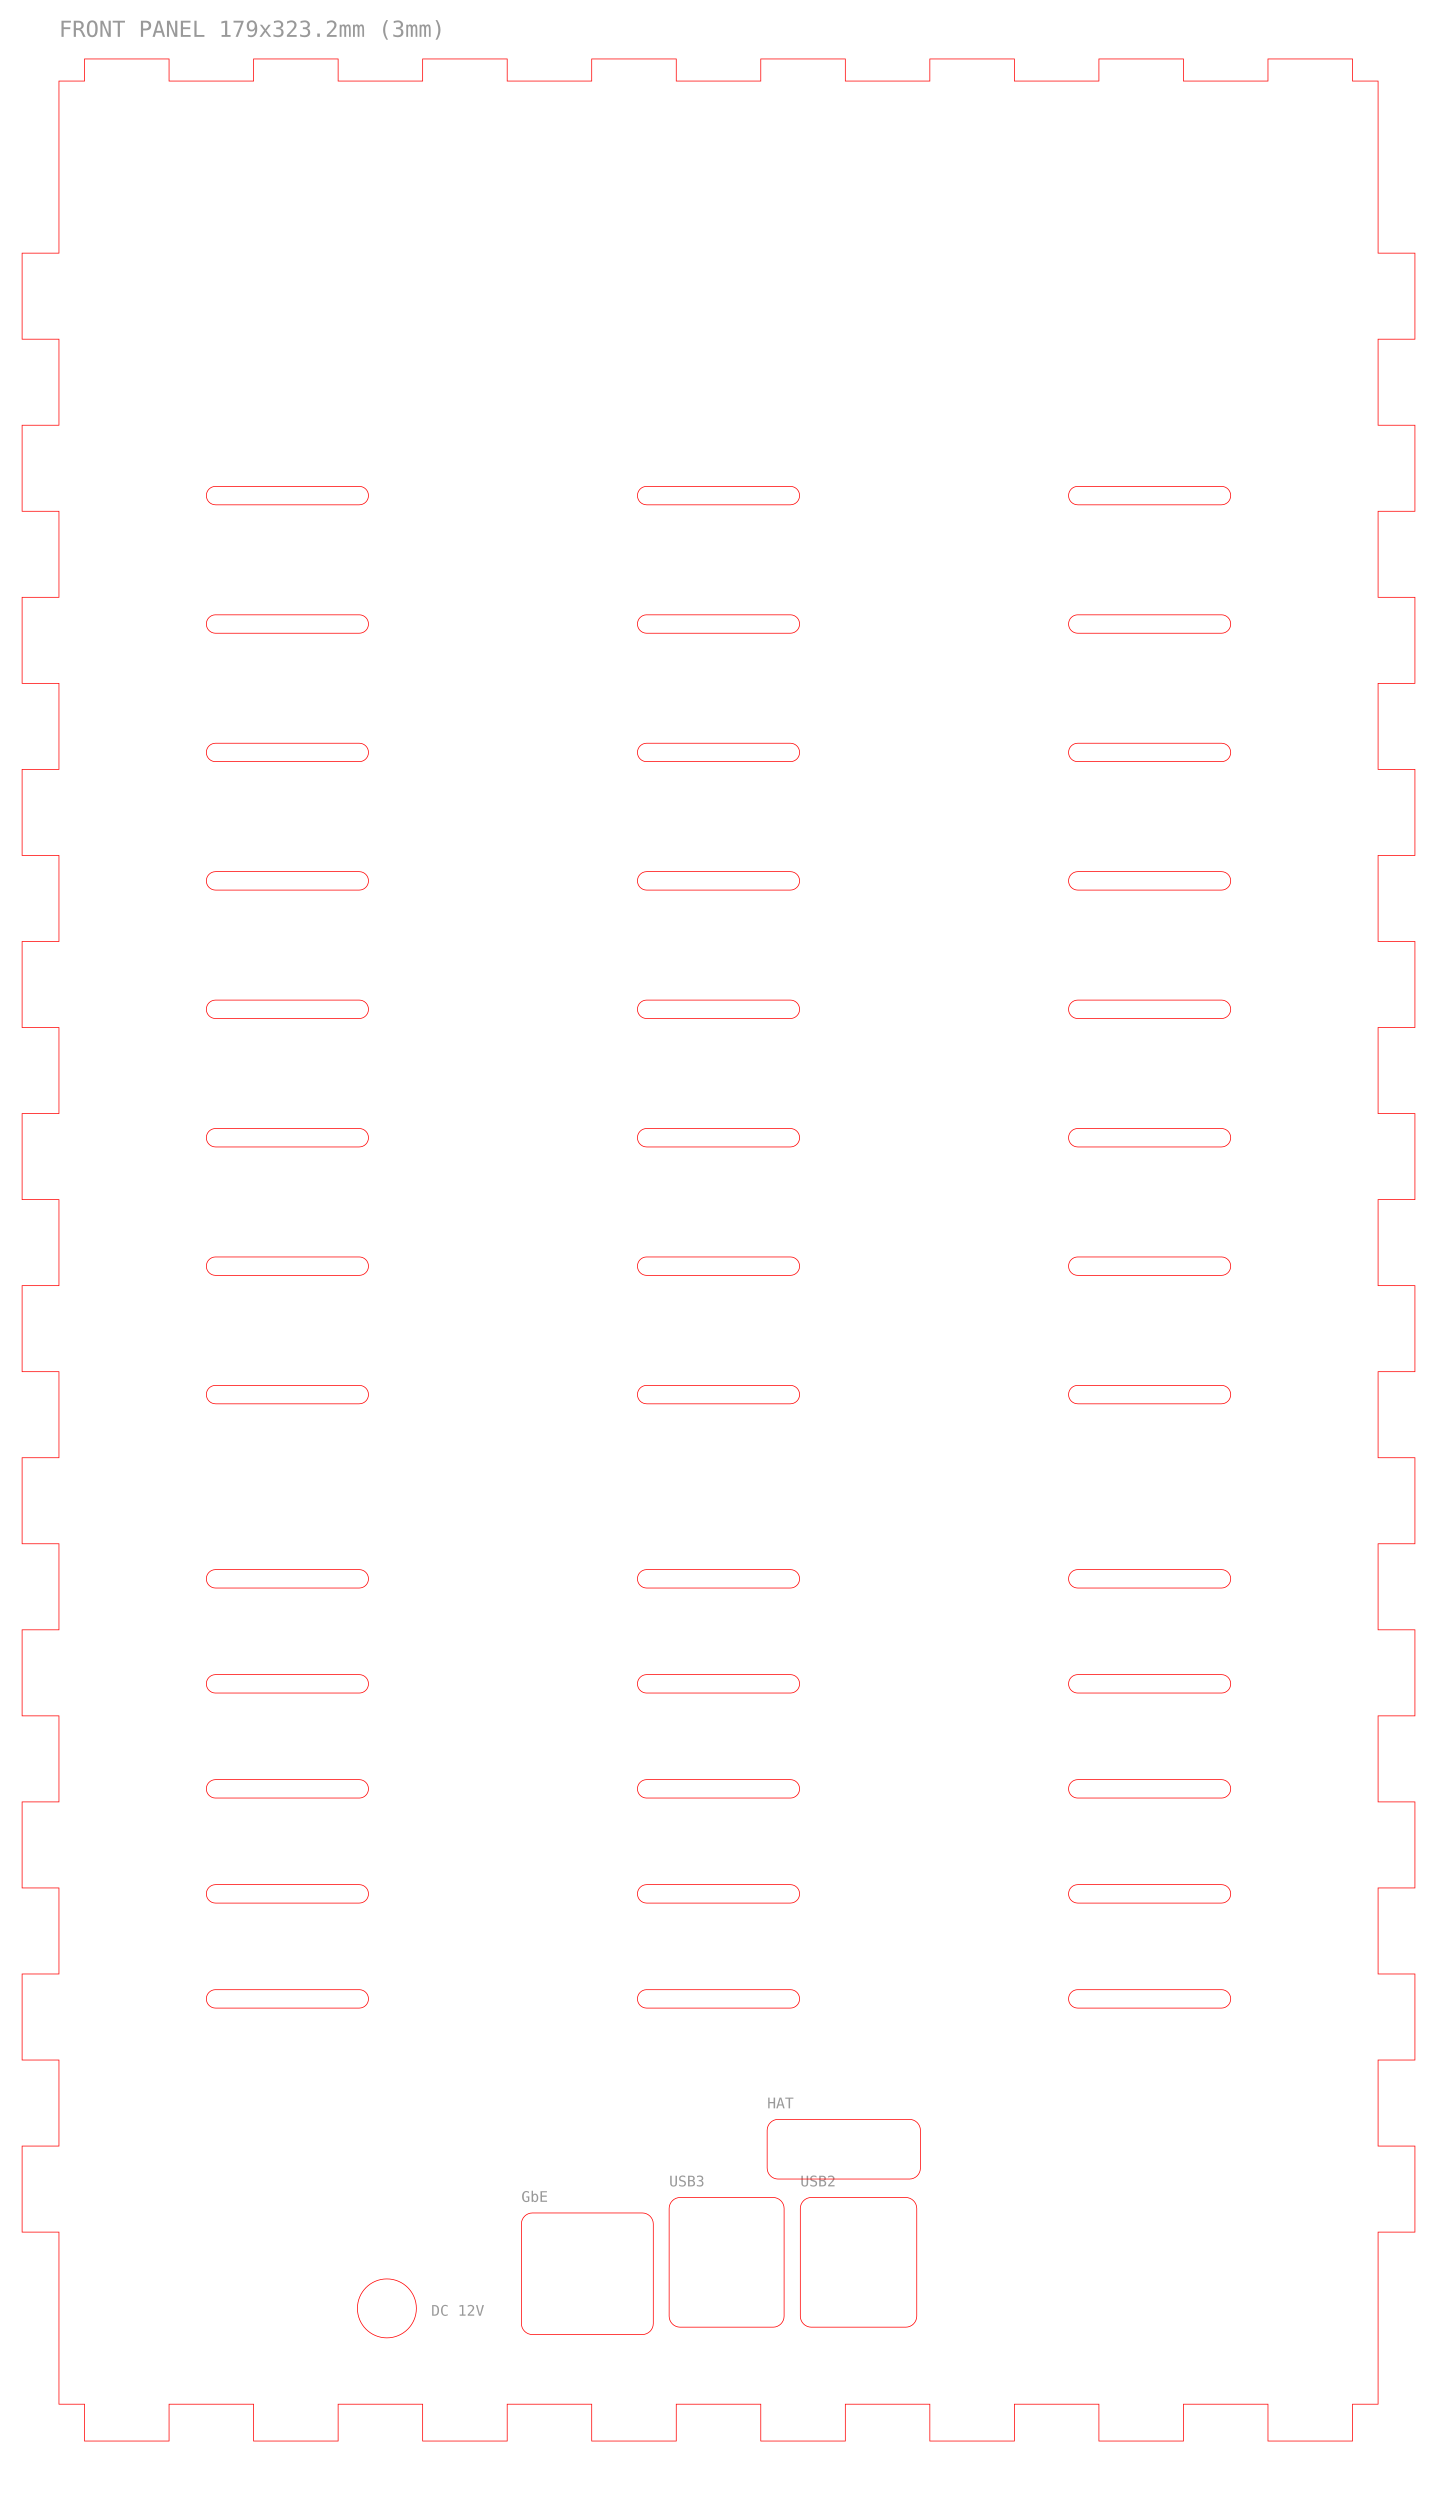
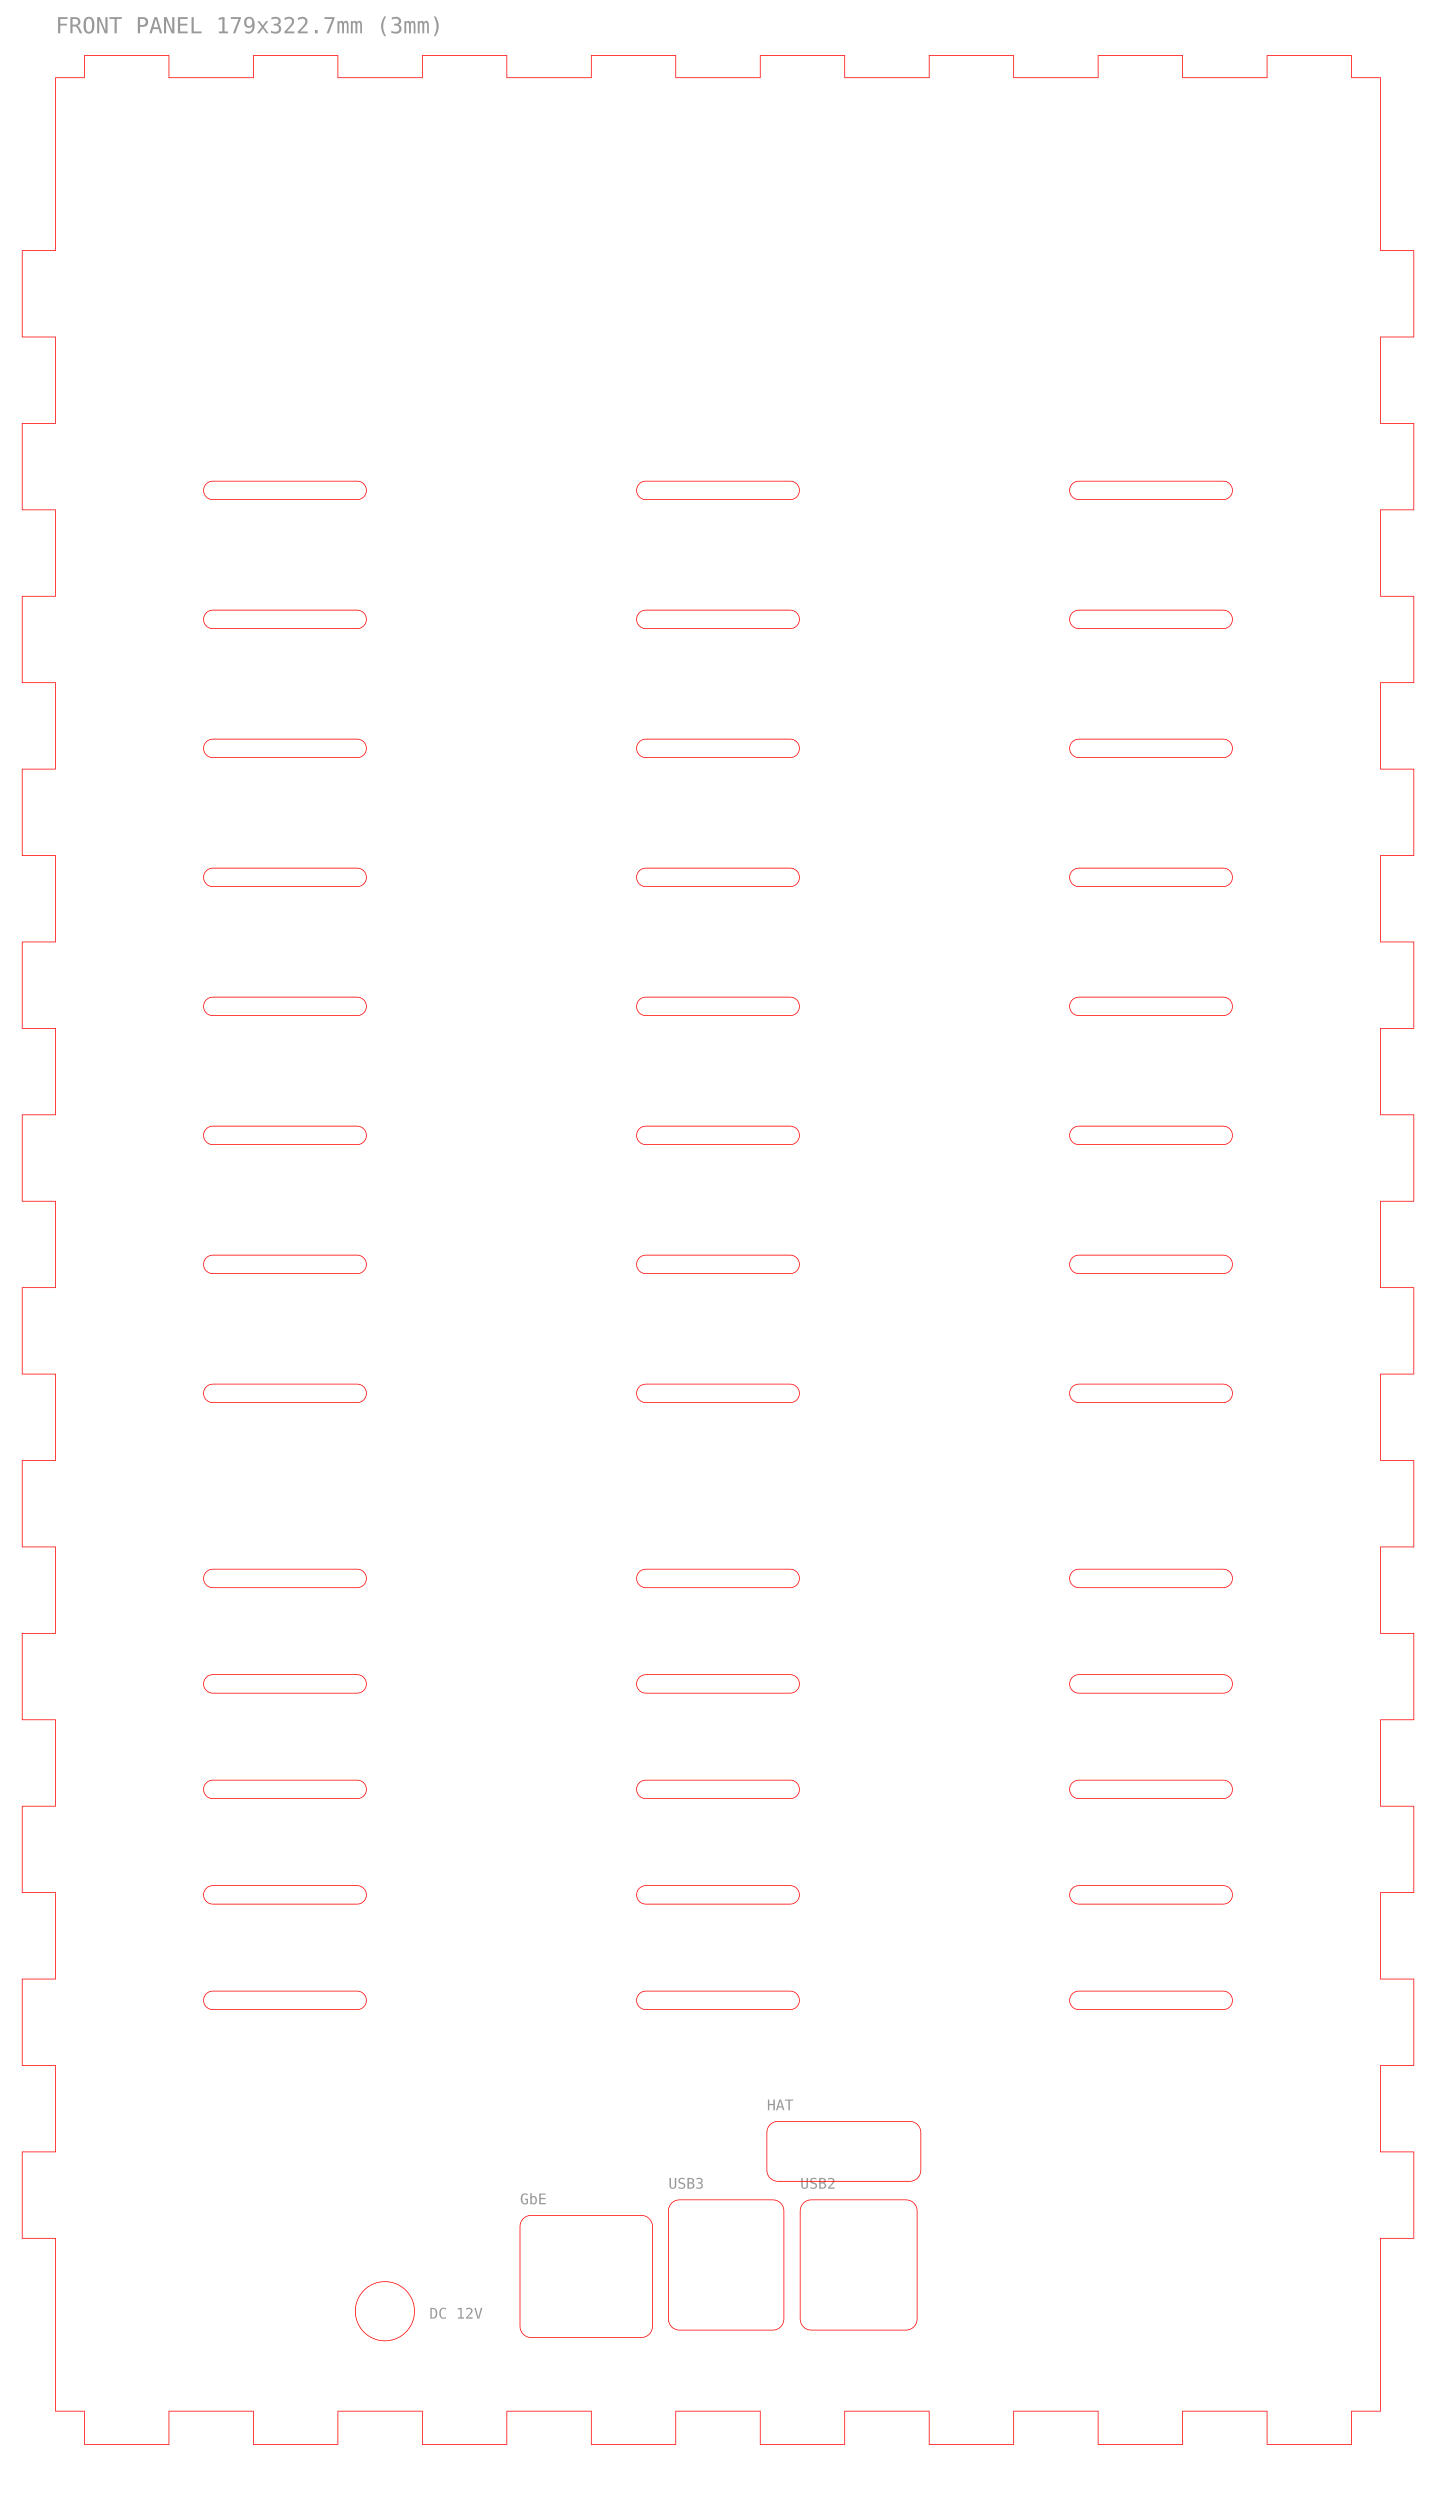
- <svg xmlns="http://www.w3.org/2000/svg" width="195mm" height="339.24mm" viewBox="0 0 195 339.24">
-   <text x="8" y="5" font-size="3" fill="#999" font-family="monospace">FRONT PANEL 179x323.2mm (3mm)</text>
-   <path d="M 8,11 L 11.471,11 L 11.471,8 L 22.941,8 L 22.941,11 L 34.412,11 L 34.412,8 L 45.882,8 L 45.882,11 L 57.353,11 L 57.353,8 L 68.824,8 L 68.824,11 L 80.294,11 L 80.294,8 L 91.765,8 L 91.765,11 L 103.235,11 L 103.235,8 L 114.706,8 L 114.706,11 L 126.176,11 L 126.176,8 L 137.647,8 L 137.647,11 L 149.118,11 L 149.118,8 L 160.588,8 L 160.588,11 L 172.059,11 L 172.059,8 L 183.529,8 L 183.529,11 L 187,11 L 187,22.676 L 187,34.351 L 192,34.351 L 192,46.027 L 187,46.027 L 187,57.702 L 192,57.702 L 192,69.378 L 187,69.378 L 187,81.053 L 192,81.053 L 192,92.729 L 187,92.729 L 187,104.404 L 192,104.404 L 192,116.08 L 187,116.08 L 187,127.756 L 192,127.756 L 192,139.431 L 187,139.431 L 187,151.107 L 192,151.107 L 192,162.782 L 187,162.782 L 187,174.458 L 192,174.458 L 192,186.133 L 187,186.133 L 187,197.809 L 192,197.809 L 192,209.484 L 187,209.484 L 187,221.16 L 192,221.16 L 192,232.836 L 187,232.836 L 187,244.511 L 192,244.511 L 192,256.187 L 187,256.187 L 187,267.862 L 192,267.862 L 192,279.538 L 187,279.538 L 187,291.213 L 192,291.213 L 192,302.889 L 187,302.889 L 187,314.564 L 187,326.24 L 183.529,326.24 L 183.529,331.24 L 172.059,331.24 L 172.059,326.24 L 160.588,326.24 L 160.588,331.24 L 149.118,331.24 L 149.118,326.24 L 137.647,326.24 L 137.647,331.24 L 126.176,331.24 L 126.176,326.24 L 114.706,326.24 L 114.706,331.24 L 103.235,331.24 L 103.235,326.24 L 91.765,326.24 L 91.765,331.24 L 80.294,331.24 L 80.294,326.24 L 68.824,326.24 L 68.824,331.24 L 57.353,331.24 L 57.353,326.24 L 45.882,326.24 L 45.882,331.24 L 34.412,331.24 L 34.412,326.24 L 22.941,326.24 L 22.941,331.24 L 11.471,331.24 L 11.471,326.24 L 8,326.24 L 8,314.564 L 8,302.889 L 3,302.889 L 3,291.213 L 8,291.213 L 8,279.538 L 3,279.538 L 3,267.862 L 8,267.862 L 8,256.187 L 3,256.187 L 3,244.511 L 8,244.511 L 8,232.836 L 3,232.836 L 3,221.16 L 8,221.16 L 8,209.484 L 3,209.484 L 3,197.809 L 8,197.809 L 8,186.133 L 3,186.133 L 3,174.458 L 8,174.458 L 8,162.782 L 3,162.782 L 3,151.107 L 8,151.107 L 8,139.431 L 3,139.431 L 3,127.756 L 8,127.756 L 8,116.08 L 3,116.08 L 3,104.404 L 8,104.404 L 8,92.729 L 3,92.729 L 3,81.053 L 8,81.053 L 8,69.378 L 3,69.378 L 3,57.702 L 8,57.702 L 8,46.027 L 3,46.027 L 3,34.351 L 8,34.351 L 8,22.676 Z" fill="none" stroke="#ff0000" stroke-width="0.1" />
-   <rect x="70.75" y="300.29" width="17.9" height="16.5" rx="1.5" ry="1.5" fill="none" stroke="#ff0000" stroke-width="0.1" />
-   <text x="70.75" y="298.79" font-size="2" fill="#999" font-family="monospace">GbE</text>
-   <rect x="90.8" y="298.19" width="15.6" height="17.6" rx="1.5" ry="1.5" fill="none" stroke="#ff0000" stroke-width="0.1" />
-   <text x="90.8" y="296.69" font-size="2" fill="#999" font-family="monospace">USB3</text>
-   <rect x="108.6" y="298.19" width="15.8" height="17.6" rx="1.5" ry="1.5" fill="none" stroke="#ff0000" stroke-width="0.1" />
-   <text x="108.6" y="296.69" font-size="2" fill="#999" font-family="monospace">USB2</text>
-   <rect x="104.1" y="287.59" width="20.8" height="8.1" rx="1.5" ry="1.5" fill="none" stroke="#ff0000" stroke-width="0.1" />
-   <text x="104.1" y="286.09" font-size="2" fill="#999" font-family="monospace">HAT</text>
-   <circle cx="52.5" cy="313.24" r="4" fill="none" stroke="#ff0000" stroke-width="0.1" />
-   <text x="58.5" y="314.24" font-size="2" fill="#999" font-family="monospace">DC 12V</text>
-   <rect x="28" y="269.99" width="22" height="2.5" rx="1.25" ry="1.25" fill="none" stroke="#ff0000" stroke-width="0.1" />
-   <rect x="86.5" y="269.99" width="22" height="2.5" rx="1.25" ry="1.25" fill="none" stroke="#ff0000" stroke-width="0.1" />
-   <rect x="145" y="269.99" width="22" height="2.5" rx="1.25" ry="1.25" fill="none" stroke="#ff0000" stroke-width="0.1" />
-   <rect x="28" y="255.74" width="22" height="2.5" rx="1.25" ry="1.25" fill="none" stroke="#ff0000" stroke-width="0.1" />
-   <rect x="86.5" y="255.74" width="22" height="2.5" rx="1.25" ry="1.25" fill="none" stroke="#ff0000" stroke-width="0.1" />
-   <rect x="145" y="255.74" width="22" height="2.5" rx="1.25" ry="1.25" fill="none" stroke="#ff0000" stroke-width="0.1" />
-   <rect x="28" y="241.49" width="22" height="2.5" rx="1.25" ry="1.25" fill="none" stroke="#ff0000" stroke-width="0.1" />
-   <rect x="86.5" y="241.49" width="22" height="2.5" rx="1.25" ry="1.25" fill="none" stroke="#ff0000" stroke-width="0.1" />
-   <rect x="145" y="241.49" width="22" height="2.5" rx="1.25" ry="1.25" fill="none" stroke="#ff0000" stroke-width="0.1" />
-   <rect x="28" y="227.24" width="22" height="2.5" rx="1.25" ry="1.25" fill="none" stroke="#ff0000" stroke-width="0.1" />
-   <rect x="86.5" y="227.24" width="22" height="2.5" rx="1.25" ry="1.25" fill="none" stroke="#ff0000" stroke-width="0.1" />
-   <rect x="145" y="227.24" width="22" height="2.5" rx="1.25" ry="1.25" fill="none" stroke="#ff0000" stroke-width="0.1" />
-   <rect x="28" y="212.99" width="22" height="2.5" rx="1.25" ry="1.25" fill="none" stroke="#ff0000" stroke-width="0.1" />
-   <rect x="86.5" y="212.99" width="22" height="2.5" rx="1.25" ry="1.25" fill="none" stroke="#ff0000" stroke-width="0.1" />
-   <rect x="145" y="212.99" width="22" height="2.5" rx="1.25" ry="1.25" fill="none" stroke="#ff0000" stroke-width="0.1" />
-   <rect x="28" y="187.99" width="22" height="2.5" rx="1.25" ry="1.25" fill="none" stroke="#ff0000" stroke-width="0.1" />
-   <rect x="86.5" y="187.99" width="22" height="2.5" rx="1.25" ry="1.25" fill="none" stroke="#ff0000" stroke-width="0.1" />
-   <rect x="145" y="187.99" width="22" height="2.5" rx="1.25" ry="1.25" fill="none" stroke="#ff0000" stroke-width="0.1" />
-   <rect x="28" y="170.563" width="22" height="2.5" rx="1.25" ry="1.25" fill="none" stroke="#ff0000" stroke-width="0.1" />
-   <rect x="86.5" y="170.563" width="22" height="2.5" rx="1.25" ry="1.25" fill="none" stroke="#ff0000" stroke-width="0.1" />
-   <rect x="145" y="170.563" width="22" height="2.5" rx="1.25" ry="1.25" fill="none" stroke="#ff0000" stroke-width="0.1" />
-   <rect x="28" y="153.136" width="22" height="2.5" rx="1.25" ry="1.25" fill="none" stroke="#ff0000" stroke-width="0.1" />
-   <rect x="86.5" y="153.136" width="22" height="2.5" rx="1.25" ry="1.25" fill="none" stroke="#ff0000" stroke-width="0.1" />
-   <rect x="145" y="153.136" width="22" height="2.5" rx="1.25" ry="1.25" fill="none" stroke="#ff0000" stroke-width="0.1" />
-   <rect x="28" y="135.709" width="22" height="2.5" rx="1.25" ry="1.25" fill="none" stroke="#ff0000" stroke-width="0.1" />
-   <rect x="86.5" y="135.709" width="22" height="2.5" rx="1.25" ry="1.25" fill="none" stroke="#ff0000" stroke-width="0.1" />
-   <rect x="145" y="135.709" width="22" height="2.5" rx="1.25" ry="1.25" fill="none" stroke="#ff0000" stroke-width="0.1" />
-   <rect x="28" y="118.281" width="22" height="2.5" rx="1.25" ry="1.25" fill="none" stroke="#ff0000" stroke-width="0.1" />
-   <rect x="86.5" y="118.281" width="22" height="2.5" rx="1.25" ry="1.25" fill="none" stroke="#ff0000" stroke-width="0.1" />
-   <rect x="145" y="118.281" width="22" height="2.5" rx="1.25" ry="1.25" fill="none" stroke="#ff0000" stroke-width="0.1" />
-   <rect x="28" y="100.854" width="22" height="2.5" rx="1.25" ry="1.25" fill="none" stroke="#ff0000" stroke-width="0.1" />
-   <rect x="86.5" y="100.854" width="22" height="2.5" rx="1.25" ry="1.25" fill="none" stroke="#ff0000" stroke-width="0.1" />
-   <rect x="145" y="100.854" width="22" height="2.5" rx="1.25" ry="1.25" fill="none" stroke="#ff0000" stroke-width="0.1" />
-   <rect x="28" y="83.427" width="22" height="2.5" rx="1.25" ry="1.25" fill="none" stroke="#ff0000" stroke-width="0.1" />
-   <rect x="86.5" y="83.427" width="22" height="2.5" rx="1.25" ry="1.25" fill="none" stroke="#ff0000" stroke-width="0.1" />
-   <rect x="145" y="83.427" width="22" height="2.5" rx="1.25" ry="1.25" fill="none" stroke="#ff0000" stroke-width="0.1" />
-   <rect x="28" y="66" width="22" height="2.5" rx="1.25" ry="1.25" fill="none" stroke="#ff0000" stroke-width="0.1" />
-   <rect x="86.5" y="66" width="22" height="2.5" rx="1.25" ry="1.25" fill="none" stroke="#ff0000" stroke-width="0.1" />
-   <rect x="145" y="66" width="22" height="2.5" rx="1.25" ry="1.25" fill="none" stroke="#ff0000" stroke-width="0.1" />
+ <svg xmlns="http://www.w3.org/2000/svg" width="194mm" height="337.74mm" viewBox="0 0 194 337.74">
+   <text x="7.5" y="4.5" font-size="3" fill="#999" font-family="monospace">FRONT PANEL 179x322.7mm (3mm)</text>
+   <path d="M 7.5,10.5 L 11.412,10.5 L 11.412,7.5 L 22.824,7.5 L 22.824,10.5 L 34.235,10.5 L 34.235,7.5 L 45.647,7.5 L 45.647,10.5 L 57.059,10.5 L 57.059,7.5 L 68.471,7.5 L 68.471,10.5 L 79.882,10.5 L 79.882,7.5 L 91.294,7.5 L 91.294,10.5 L 102.706,10.5 L 102.706,7.5 L 114.118,7.5 L 114.118,10.5 L 125.529,10.5 L 125.529,7.5 L 136.941,7.5 L 136.941,10.5 L 148.353,10.5 L 148.353,7.5 L 159.765,7.5 L 159.765,10.5 L 171.176,10.5 L 171.176,7.5 L 182.588,7.5 L 182.588,10.5 L 186.5,10.5 L 186.5,22.176 L 186.5,33.851 L 191,33.851 L 191,45.527 L 186.5,45.527 L 186.5,57.202 L 191,57.202 L 191,68.878 L 186.5,68.878 L 186.5,80.553 L 191,80.553 L 191,92.229 L 186.5,92.229 L 186.5,103.904 L 191,103.904 L 191,115.58 L 186.5,115.58 L 186.5,127.256 L 191,127.256 L 191,138.931 L 186.5,138.931 L 186.5,150.607 L 191,150.607 L 191,162.282 L 186.5,162.282 L 186.5,173.958 L 191,173.958 L 191,185.633 L 186.5,185.633 L 186.5,197.309 L 191,197.309 L 191,208.984 L 186.5,208.984 L 186.5,220.66 L 191,220.66 L 191,232.336 L 186.5,232.336 L 186.5,244.011 L 191,244.011 L 191,255.687 L 186.5,255.687 L 186.5,267.362 L 191,267.362 L 191,279.038 L 186.5,279.038 L 186.5,290.713 L 191,290.713 L 191,302.389 L 186.5,302.389 L 186.5,314.064 L 186.5,325.74 L 182.588,325.74 L 182.588,330.24 L 171.176,330.24 L 171.176,325.74 L 159.765,325.74 L 159.765,330.24 L 148.353,330.24 L 148.353,325.74 L 136.941,325.74 L 136.941,330.24 L 125.529,330.24 L 125.529,325.74 L 114.118,325.74 L 114.118,330.24 L 102.706,330.24 L 102.706,325.74 L 91.294,325.74 L 91.294,330.24 L 79.882,330.24 L 79.882,325.74 L 68.471,325.74 L 68.471,330.24 L 57.059,330.24 L 57.059,325.74 L 45.647,325.74 L 45.647,330.24 L 34.235,330.24 L 34.235,325.74 L 22.824,325.74 L 22.824,330.24 L 11.412,330.24 L 11.412,325.74 L 7.5,325.74 L 7.5,314.064 L 7.5,302.389 L 3,302.389 L 3,290.713 L 7.5,290.713 L 7.5,279.038 L 3,279.038 L 3,267.362 L 7.5,267.362 L 7.5,255.687 L 3,255.687 L 3,244.011 L 7.5,244.011 L 7.5,232.336 L 3,232.336 L 3,220.66 L 7.5,220.66 L 7.5,208.984 L 3,208.984 L 3,197.309 L 7.5,197.309 L 7.5,185.633 L 3,185.633 L 3,173.958 L 7.5,173.958 L 7.5,162.282 L 3,162.282 L 3,150.607 L 7.5,150.607 L 7.5,138.931 L 3,138.931 L 3,127.256 L 7.5,127.256 L 7.5,115.58 L 3,115.58 L 3,103.904 L 7.5,103.904 L 7.5,92.229 L 3,92.229 L 3,80.553 L 7.5,80.553 L 7.5,68.878 L 3,68.878 L 3,57.202 L 7.5,57.202 L 7.5,45.527 L 3,45.527 L 3,33.851 L 7.5,33.851 L 7.5,22.176 Z" fill="none" stroke="#ff0000" stroke-width="0.1" />
+   <rect x="70.25" y="299.29" width="17.9" height="16.5" rx="1.5" ry="1.5" fill="none" stroke="#ff0000" stroke-width="0.1" />
+   <text x="70.25" y="297.79" font-size="2" fill="#999" font-family="monospace">GbE</text>
+   <rect x="90.3" y="297.19" width="15.6" height="17.6" rx="1.5" ry="1.5" fill="none" stroke="#ff0000" stroke-width="0.1" />
+   <text x="90.3" y="295.69" font-size="2" fill="#999" font-family="monospace">USB3</text>
+   <rect x="108.1" y="297.19" width="15.8" height="17.6" rx="1.5" ry="1.5" fill="none" stroke="#ff0000" stroke-width="0.1" />
+   <text x="108.1" y="295.69" font-size="2" fill="#999" font-family="monospace">USB2</text>
+   <rect x="103.6" y="286.59" width="20.8" height="8.1" rx="1.5" ry="1.5" fill="none" stroke="#ff0000" stroke-width="0.1" />
+   <text x="103.6" y="285.09" font-size="2" fill="#999" font-family="monospace">HAT</text>
+   <circle cx="52" cy="312.24" r="4" fill="none" stroke="#ff0000" stroke-width="0.1" />
+   <text x="58" y="313.24" font-size="2" fill="#999" font-family="monospace">DC 12V</text>
+   <rect x="27.5" y="268.99" width="22" height="2.5" rx="1.25" ry="1.25" fill="none" stroke="#ff0000" stroke-width="0.1" />
+   <rect x="86" y="268.99" width="22" height="2.5" rx="1.25" ry="1.25" fill="none" stroke="#ff0000" stroke-width="0.1" />
+   <rect x="144.5" y="268.99" width="22" height="2.5" rx="1.25" ry="1.25" fill="none" stroke="#ff0000" stroke-width="0.1" />
+   <rect x="27.5" y="254.74" width="22" height="2.5" rx="1.25" ry="1.25" fill="none" stroke="#ff0000" stroke-width="0.1" />
+   <rect x="86" y="254.74" width="22" height="2.5" rx="1.25" ry="1.25" fill="none" stroke="#ff0000" stroke-width="0.1" />
+   <rect x="144.5" y="254.74" width="22" height="2.5" rx="1.25" ry="1.25" fill="none" stroke="#ff0000" stroke-width="0.1" />
+   <rect x="27.5" y="240.49" width="22" height="2.5" rx="1.25" ry="1.25" fill="none" stroke="#ff0000" stroke-width="0.1" />
+   <rect x="86" y="240.49" width="22" height="2.5" rx="1.25" ry="1.25" fill="none" stroke="#ff0000" stroke-width="0.1" />
+   <rect x="144.5" y="240.49" width="22" height="2.5" rx="1.25" ry="1.25" fill="none" stroke="#ff0000" stroke-width="0.1" />
+   <rect x="27.5" y="226.24" width="22" height="2.5" rx="1.25" ry="1.25" fill="none" stroke="#ff0000" stroke-width="0.1" />
+   <rect x="86" y="226.24" width="22" height="2.5" rx="1.25" ry="1.25" fill="none" stroke="#ff0000" stroke-width="0.1" />
+   <rect x="144.5" y="226.24" width="22" height="2.5" rx="1.25" ry="1.25" fill="none" stroke="#ff0000" stroke-width="0.1" />
+   <rect x="27.5" y="211.99" width="22" height="2.5" rx="1.25" ry="1.25" fill="none" stroke="#ff0000" stroke-width="0.1" />
+   <rect x="86" y="211.99" width="22" height="2.5" rx="1.25" ry="1.25" fill="none" stroke="#ff0000" stroke-width="0.1" />
+   <rect x="144.5" y="211.99" width="22" height="2.5" rx="1.25" ry="1.25" fill="none" stroke="#ff0000" stroke-width="0.1" />
+   <rect x="27.5" y="186.99" width="22" height="2.5" rx="1.25" ry="1.25" fill="none" stroke="#ff0000" stroke-width="0.1" />
+   <rect x="86" y="186.99" width="22" height="2.5" rx="1.25" ry="1.25" fill="none" stroke="#ff0000" stroke-width="0.1" />
+   <rect x="144.5" y="186.99" width="22" height="2.5" rx="1.25" ry="1.25" fill="none" stroke="#ff0000" stroke-width="0.1" />
+   <rect x="27.5" y="169.563" width="22" height="2.5" rx="1.25" ry="1.25" fill="none" stroke="#ff0000" stroke-width="0.1" />
+   <rect x="86" y="169.563" width="22" height="2.5" rx="1.25" ry="1.25" fill="none" stroke="#ff0000" stroke-width="0.1" />
+   <rect x="144.5" y="169.563" width="22" height="2.5" rx="1.25" ry="1.25" fill="none" stroke="#ff0000" stroke-width="0.1" />
+   <rect x="27.5" y="152.136" width="22" height="2.5" rx="1.25" ry="1.25" fill="none" stroke="#ff0000" stroke-width="0.1" />
+   <rect x="86" y="152.136" width="22" height="2.5" rx="1.25" ry="1.25" fill="none" stroke="#ff0000" stroke-width="0.1" />
+   <rect x="144.5" y="152.136" width="22" height="2.5" rx="1.25" ry="1.25" fill="none" stroke="#ff0000" stroke-width="0.1" />
+   <rect x="27.5" y="134.709" width="22" height="2.5" rx="1.25" ry="1.25" fill="none" stroke="#ff0000" stroke-width="0.1" />
+   <rect x="86" y="134.709" width="22" height="2.5" rx="1.25" ry="1.25" fill="none" stroke="#ff0000" stroke-width="0.1" />
+   <rect x="144.5" y="134.709" width="22" height="2.5" rx="1.25" ry="1.25" fill="none" stroke="#ff0000" stroke-width="0.1" />
+   <rect x="27.5" y="117.281" width="22" height="2.5" rx="1.25" ry="1.25" fill="none" stroke="#ff0000" stroke-width="0.1" />
+   <rect x="86" y="117.281" width="22" height="2.5" rx="1.25" ry="1.25" fill="none" stroke="#ff0000" stroke-width="0.1" />
+   <rect x="144.5" y="117.281" width="22" height="2.5" rx="1.25" ry="1.25" fill="none" stroke="#ff0000" stroke-width="0.1" />
+   <rect x="27.5" y="99.854" width="22" height="2.5" rx="1.25" ry="1.25" fill="none" stroke="#ff0000" stroke-width="0.1" />
+   <rect x="86" y="99.854" width="22" height="2.5" rx="1.25" ry="1.25" fill="none" stroke="#ff0000" stroke-width="0.1" />
+   <rect x="144.5" y="99.854" width="22" height="2.5" rx="1.25" ry="1.25" fill="none" stroke="#ff0000" stroke-width="0.1" />
+   <rect x="27.5" y="82.427" width="22" height="2.5" rx="1.25" ry="1.25" fill="none" stroke="#ff0000" stroke-width="0.1" />
+   <rect x="86" y="82.427" width="22" height="2.5" rx="1.25" ry="1.25" fill="none" stroke="#ff0000" stroke-width="0.1" />
+   <rect x="144.5" y="82.427" width="22" height="2.5" rx="1.25" ry="1.25" fill="none" stroke="#ff0000" stroke-width="0.1" />
+   <rect x="27.5" y="65" width="22" height="2.5" rx="1.25" ry="1.25" fill="none" stroke="#ff0000" stroke-width="0.1" />
+   <rect x="86" y="65" width="22" height="2.5" rx="1.25" ry="1.25" fill="none" stroke="#ff0000" stroke-width="0.1" />
+   <rect x="144.5" y="65" width="22" height="2.5" rx="1.25" ry="1.25" fill="none" stroke="#ff0000" stroke-width="0.1" />
</svg>
